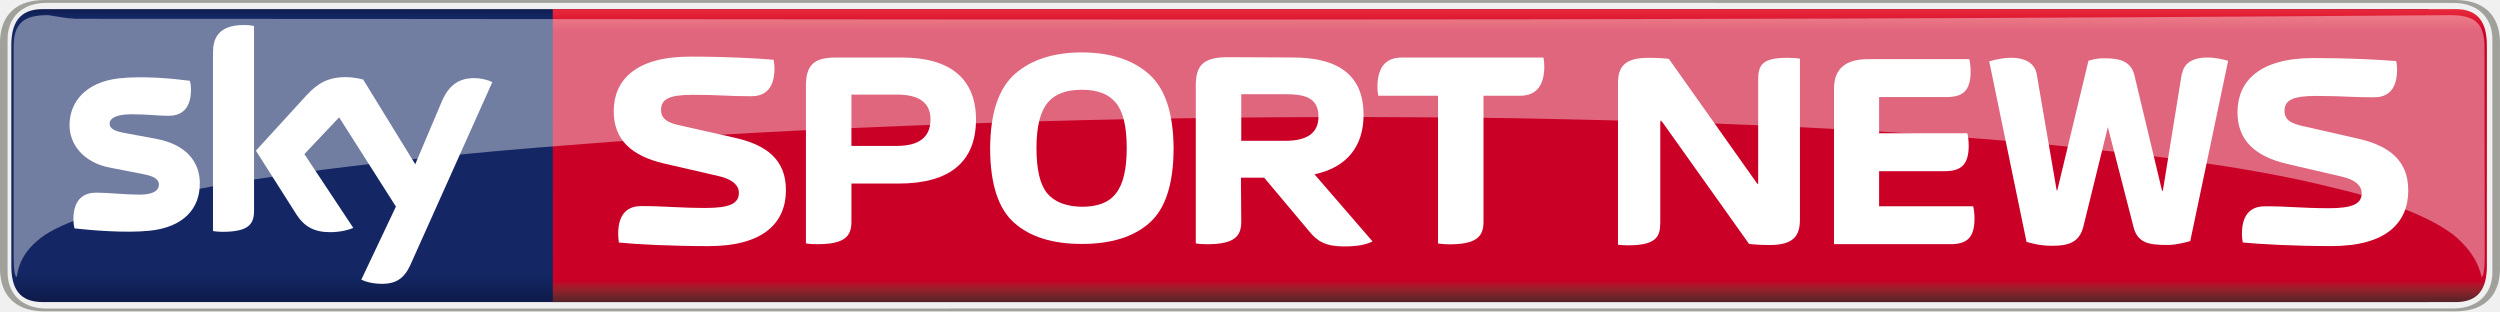
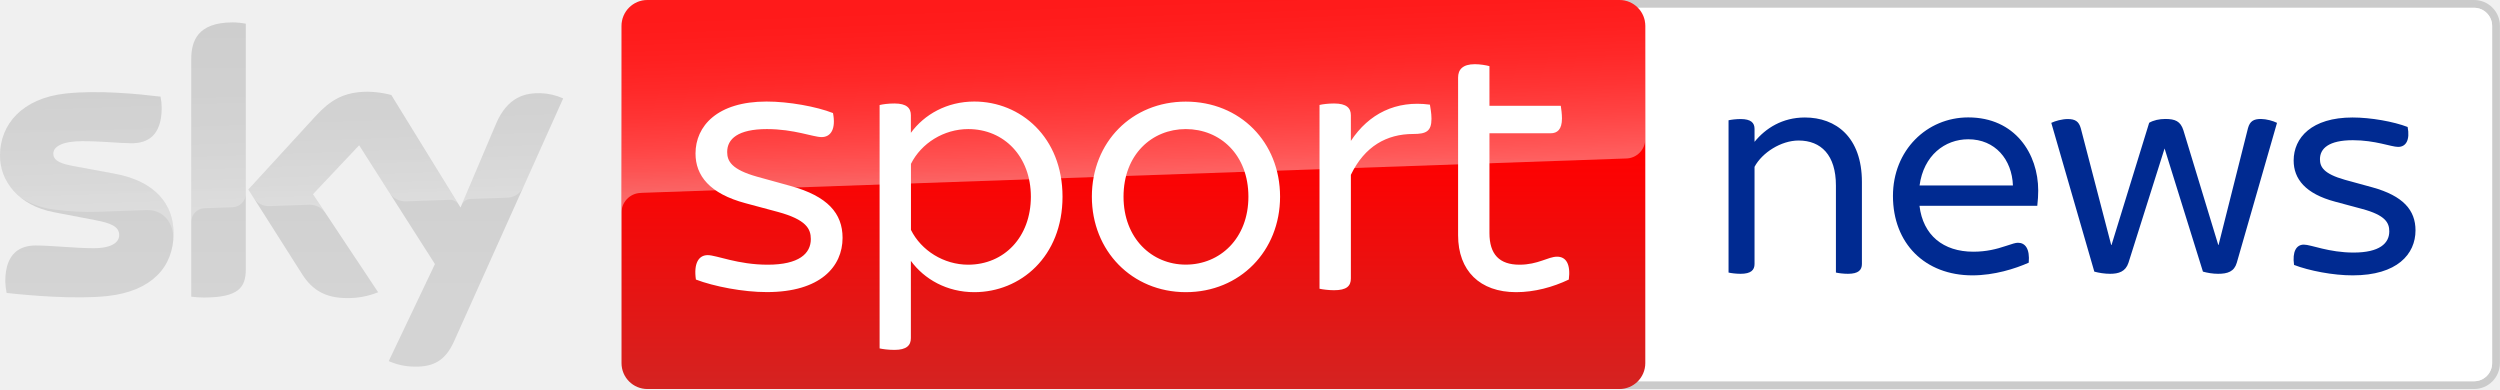
- <svg xmlns="http://www.w3.org/2000/svg" height="74.727" width="600" version="1.1" viewBox="0 0 158.75 19.771">
-   <defs>
-     <linearGradient id="b" gradientUnits="userSpaceOnUse" x2=".992" gradientTransform="matrix(0 18.914 18.914 0 109.29 173.88)" x1=".008" y1="0" y2="0">
-       <stop stop-color="#0f1c4d" offset="0" />
-       <stop stop-color="#101e51" offset=".004" />
-       <stop stop-color="#101f54" offset=".008" />
-       <stop stop-color="#112157" offset=".012" />
-       <stop stop-color="#12225a" offset=".016" />
-       <stop stop-color="#13245d" offset=".02" />
-       <stop stop-color="#132560" offset=".023" />
-       <stop stop-color="#142662" offset=".027" />
-       <stop stop-color="#142764" offset=".031" />
-       <stop stop-color="#142764" offset=".062" />
-       <stop stop-color="#142764" offset=".125" />
-       <stop stop-color="#142764" offset=".25" />
-       <stop stop-color="#142764" offset=".5" />
-       <stop stop-color="#142764" offset=".75" />
-       <stop stop-color="#142764" offset=".875" />
-       <stop stop-color="#142764" offset=".891" />
-       <stop stop-color="#142764" offset=".898" />
-       <stop stop-color="#142763" offset=".902" />
-       <stop stop-color="#142763" offset=".906" />
-       <stop stop-color="#132662" offset=".91" />
-       <stop stop-color="#132661" offset=".914" />
-       <stop stop-color="#132560" offset=".918" />
-       <stop stop-color="#13255f" offset=".922" />
-       <stop stop-color="#12245d" offset=".926" />
-       <stop stop-color="#12245c" offset=".93" />
-       <stop stop-color="#12235b" offset=".934" />
-       <stop stop-color="#12235a" offset=".938" />
-       <stop stop-color="#112259" offset=".941" />
-       <stop stop-color="#112258" offset=".945" />
-       <stop stop-color="#112157" offset=".949" />
-       <stop stop-color="#112056" offset=".953" />
-       <stop stop-color="#102055" offset=".957" />
-       <stop stop-color="#102054" offset=".961" />
-       <stop stop-color="#101f53" offset=".965" />
-       <stop stop-color="#101e52" offset=".969" />
-       <stop stop-color="#0f1d50" offset=".973" />
-       <stop stop-color="#0f1d4f" offset=".977" />
-       <stop stop-color="#0f1c4e" offset=".98" />
-       <stop stop-color="#0f1c4d" offset=".984" />
-       <stop stop-color="#0e1b4c" offset=".988" />
-       <stop stop-color="#0e1b4b" offset=".992" />
-       <stop stop-color="#0e1a4a" offset=".996" />
-       <stop stop-color="#0e1949" offset="1" />
-     </linearGradient>
-     <linearGradient id="a" gradientUnits="userSpaceOnUse" gradientTransform="matrix(0 -18.602 18.602 0 112.65 192.65)" x1="7.105e-15" x2="1" y1="0" y2="0">
-       <stop stop-color="#552227" offset="0" />
-       <stop stop-color="#5a2227" offset=".004" />
-       <stop stop-color="#602228" offset=".008" />
-       <stop stop-color="#662329" offset=".012" />
-       <stop stop-color="#6c232a" offset=".016" />
-       <stop stop-color="#71232a" offset=".02" />
-       <stop stop-color="#77232a" offset=".023" />
-       <stop stop-color="#7d232a" offset=".027" />
-       <stop stop-color="#84222b" offset=".031" />
-       <stop stop-color="#8a212b" offset=".035" />
-       <stop stop-color="#90202b" offset=".039" />
-       <stop stop-color="#961f2b" offset=".043" />
-       <stop stop-color="#9d1d2b" offset=".047" />
-       <stop stop-color="#a31a2a" offset=".051" />
-       <stop stop-color="#a9172a" offset=".055" />
-       <stop stop-color="#b01329" offset=".059" />
-       <stop stop-color="#b70f29" offset=".062" />
-       <stop stop-color="#bd0829" offset=".066" />
-       <stop stop-color="#c40228" offset=".07" />
-       <stop stop-color="#c70028" offset=".074" />
-       <stop stop-color="#ca0027" offset=".078" />
-       <stop stop-color="#ca0027" offset=".094" />
-       <stop stop-color="#ca0027" offset=".125" />
-       <stop stop-color="#ca0027" offset=".25" />
-       <stop stop-color="#ca0027" offset=".5" />
-       <stop stop-color="#ca0027" offset=".75" />
-       <stop stop-color="#ca0027" offset=".875" />
-       <stop stop-color="#ca0027" offset=".906" />
-       <stop stop-color="#ca0027" offset=".914" />
-       <stop stop-color="#cb0028" offset=".918" />
-       <stop stop-color="#cc0029" offset=".922" />
-       <stop stop-color="#ce002a" offset=".926" />
-       <stop stop-color="#cf012a" offset=".93" />
-       <stop stop-color="#d1052b" offset=".934" />
-       <stop stop-color="#d2092c" offset=".938" />
-       <stop stop-color="#d40b2d" offset=".941" />
-       <stop stop-color="#d50d2e" offset=".945" />
-       <stop stop-color="#d60f2f" offset=".949" />
-       <stop stop-color="#d71130" offset=".953" />
-       <stop stop-color="#d91431" offset=".957" />
-       <stop stop-color="#da1732" offset=".961" />
-       <stop stop-color="#dc1933" offset=".965" />
-       <stop stop-color="#dd1a34" offset=".969" />
-       <stop stop-color="#df1c35" offset=".973" />
-       <stop stop-color="#e01d35" offset=".977" />
-       <stop stop-color="#e12036" offset=".98" />
-       <stop stop-color="#e22237" offset=".984" />
-       <stop stop-color="#e42439" offset=".988" />
-       <stop stop-color="#e6253a" offset=".992" />
-       <stop stop-color="#e7273a" offset=".996" />
-       <stop stop-color="#e8283b" offset="1" />
-     </linearGradient>
-   </defs>
-   <g transform="translate(-44.217 -173.46)">
-     <g>
-       <path d="m46.924 174.04c-1.472 0-1.989 0.872-1.989 2.307v13.987c0 1.444 0.518 2.307 1.989 2.307h151.49v-18.61z" fill="url(#b)" />
-       <path d="m56.905 185.12c0 1.599-1.044 2.761-3.16 2.988-1.526 0.163-3.751-0.026-4.795-0.145-0.046-0.173-0.073-0.391-0.073-0.554 0-1.399 0.754-1.716 1.453-1.716 0.736 0 1.889 0.127 2.752 0.127 0.945 0 1.226-0.318 1.226-0.627 0-0.399-0.382-0.563-1.108-0.699l-2.007-0.391c-1.671-0.318-2.561-1.471-2.561-2.697 0-1.49 1.054-2.734 3.133-2.97 1.562-0.173 3.469 0.02 4.514 0.154 0.046 0.181 0.066 0.345 0.066 0.536 0 1.39-0.736 1.689-1.444 1.689-0.536 0-1.381-0.1-2.343-0.1-0.972 0-1.381 0.264-1.381 0.599 0 0.345 0.391 0.49 0.999 0.599l1.916 0.355c1.971 0.363 2.815 1.48 2.815 2.852m3.442 1.716c0 0.854-0.336 1.344-2.007 1.344-0.218 0-0.409-0.02-0.6-0.046v-11.325c0-0.863 0.291-1.762 1.98-1.762 0.209 0 0.427 0.02 0.627 0.066v11.725m6.812 4.378c0.218 0.118 0.672 0.254 1.235 0.264 0.963 0.026 1.499-0.345 1.889-1.217l5.195-11.589c-0.218-0.118-0.69-0.245-1.081-0.254-0.672-0.007-1.562 0.127-2.134 1.499l-1.68 3.969-3.306-5.377c-0.209-0.066-0.727-0.154-1.108-0.154-1.163 0-1.816 0.427-2.498 1.163l-3.206 3.506 2.579 4.06c0.481 0.745 1.108 1.117 2.125 1.117 0.672 0 1.226-0.154 1.48-0.272l-3.106-4.686 2.207-2.334 3.606 5.667-2.198 4.641" fill="#fff" />
-       <path d="m79.316 174.04c-0.003 6.102 0.003 12.858 0.003 18.599 39.927-0.007 81.453 0.007 120.83 0.004 1.46 0 1.984-0.861 1.984-2.3v-13.994c0-1.439-0.523-2.311-1.984-2.311-41.751 0.003-84.953 0.002-120.83 0.002z" fill="url(#a)" />
-     </g>
-     <g fill="#fff">
-       <path d="m94.123 185.52c0-1.935-1.253-2.87-3.26-3.315l-3.506-0.79c-0.636-0.146-1.163-0.345-1.163-0.981 0-0.69 0.545-0.954 2.016-0.954 1.735 0 2.143 0.091 3.715 0.091 0.727 0 1.471-0.336 1.471-1.771 0-0.173-0.02-0.372-0.053-0.545-1.063-0.091-2.952-0.2-5.295-0.2-3.515 0-4.859 1.526-4.859 3.469 0 1.825 1.144 2.834 3.179 3.315l3.506 0.808c0.817 0.19 1.262 0.554 1.262 1.063 0 0.69-0.627 0.954-2.098 0.954-1.726 0-2.525-0.118-4.105-0.118-0.718 0-1.462 0.336-1.462 1.771 0 0.173 0.02 0.363 0.046 0.545 1.072 0.109 3.351 0.227 5.685 0.227 3.524 0 4.923-1.499 4.923-3.569" />
-       <path d="m123.02 184.74h1.471l2.834 3.378c0.527 0.654 1.044 0.99 2.243 0.99 0.817 0 1.362-0.1 1.807-0.318l-3.687-4.26c2.071-0.445 3.115-1.789 3.115-3.778 0-2.434-1.49-3.642-4.496-3.642l-4.296-0.02c-1.399 0.053-1.862 0.536-1.862 1.807v10.018c0.218 0.04 0.463 0.053 0.708 0.053 1.771 0 2.18-0.517 2.18-1.435l-0.02-2.797m0.02-2.334v-2.961h2.779c1.181 0 2.125 0.181 2.125 1.417 0 1.044-0.708 1.544-2.125 1.544h-2.779" />
-       <path d="m95.395 188.92c0.218 0.033 0.463 0.046 0.708 0.046 1.771 0 2.18-0.509 2.18-1.426v-2.425h3.006c3.279 0 4.904-1.417 4.904-4.069 0-2.57-1.626-3.933-4.705-3.933h-4.232c-1.417 0-1.862 0.545-1.862 1.807v9.999m2.888-6.194v-3.26h2.879c1.435 0 2.143 0.527 2.143 1.58 0 1.108-0.708 1.68-2.143 1.68h-2.879" />
-       <path d="m112.91 188.95c1.862 0 3.297-0.445 4.305-1.344 1.008-0.89 1.526-2.479 1.526-4.75-0.02-2.225-0.536-3.787-1.58-4.705-1.044-0.908-2.461-1.362-4.25-1.362s-3.197 0.454-4.241 1.362c-1.044 0.917-1.562 2.479-1.58 4.705 0 2.271 0.518 3.86 1.526 4.75 1.008 0.899 2.443 1.344 4.296 1.344m2.852-6.094c0 1.362-0.227 2.316-0.69 2.888-0.436 0.581-1.172 0.845-2.162 0.845-1.008-0.02-1.726-0.3-2.189-0.845-0.463-0.554-0.69-1.508-0.69-2.888 0-1.362 0.245-2.316 0.708-2.87 0.454-0.563 1.181-0.826 2.171-0.826 0.99 0 1.698 0.264 2.162 0.826 0.463 0.554 0.69 1.508 0.69 2.87" />
-       <path d="m138.42 179.54h2.316c0.763 0 1.544-0.354 1.544-1.862 0-0.173-0.02-0.391-0.053-0.563h-9.009c-0.754 0-1.535 0.354-1.535 1.862 0 0.173 0.02 0.382 0.053 0.563h3.796v9.382c0.218 0.033 0.463 0.053 0.717 0.053 1.762 0 2.171-0.518 2.171-1.435v-8.002" />
-     </g>
-     <path d="m47.051 173.46c-2.171 0-2.834 1.353-2.834 2.706v14.359c0 1.353 0.663 2.706 2.834 2.706h153.07c2.18 0 2.845-1.352 2.845-2.703v-14.366c0-1.351-0.665-2.703-2.845-2.703h-153.07zm0.109 0.182c50.617-0.007 102.78 0.007 152.86 0.004 1.461 0 2.463 0.861 2.463 2.3v14.801c0 1.439-1.003 2.3-2.463 2.3-52.907 0.007-107.44 0.004-152.86 0.004-1.471 0-2.461-0.863-2.461-2.307v-14.794c0-1.444 0.99-2.307 2.461-2.307z" fill="#a1a19c" />
-     <g fill="#fff">
-       <path d="m149.7 181.1-0.056 0.017v6.462c0 0.896-0.226 1.459-2.053 1.459-0.262 0-0.439-0.018-0.632-0.036v-10.237c0-1.002 0.35-1.634 1.932-1.634 0.511 0 1.054 0.035 1.3 0.07l5.621 7.937 0.049-0.018v-6.567c0-0.912 0.196-1.422 1.83-1.422 0.367 0 0.612 0.017 0.822 0.051v10.204c0 1-0.35 1.633-1.928 1.633-0.511 0-1.058-0.036-1.303-0.071l-5.585-7.848 0.003-0.001z" stroke-width=".327" />
-       <path opacity=".4" d="m47.28 174.42c-1.586 0-2.196 0.518-2.196 2.043v13.204c0 0.826 0.056 1.373 0.2 1.373 0.056-0.254 0.101-1.527 1.81-2.68 0.643-0.409 1.52-0.799 2.629-1.172 1.861-0.578 3.688-1.042 5.258-1.373 0.378-0.076 0.762-0.153 1.086-0.218h0.008c1.075-0.209 2.225-0.41 3.444-0.61 0.346-0.049 0.717-0.113 1.019-0.16l0.008-0.003v0.003c1.02-0.154 2.073-0.307 3.182-0.453 0.369-0.055 0.761-0.103 1.081-0.147 1.15-0.148 2.313-0.282 3.29-0.398 1.342-0.154 2.72-0.301 4.151-0.446 1.18-0.114 2.371-0.224 3.369-0.317 0.352-0.037 0.756-0.065 1.069-0.092 1.155-0.107 2.326-0.194 3.311-0.272 4.1-0.342 8.061-0.571 11.967-0.8 2.039-0.113 4.101-0.21 5.836-0.289 3.046-0.127 6.128-0.256 8.727-0.337 1.228-0.044 2.474-0.078 3.527-0.109 2.03-0.055 4.083-0.11 6.135-0.146 1.176-0.02 2.352-0.035 3.527-0.055 0.432-0.009 0.865-0.017 1.298-0.017 1.275-0.022 2.587-0.028 3.681-0.038 1.825-0.013 3.697-0.016 5.266-0.017h1.156c1.242 0 2.475 0.011 3.706 0.017 0.654 0 1.299 0.011 1.942 0.011 1.185 0.02 2.349 0.024 3.523 0.044 2.074 0.042 4.185 0.08 5.969 0.129 1.216 0.025 2.452 0.061 3.494 0.089 2.013 0.066 4.061 0.147 5.79 0.218 1.226 0.043 2.477 0.112 3.527 0.163 5.09 0.243 9.754 0.59 14.463 1.001 3.832 0.393 7.787 0.809 11.148 1.325 0.588 0.083 1.184 0.183 1.689 0.262 0.964 0.163 1.88 0.328 2.766 0.501 1.475 0.284 2.974 0.661 4.251 0.971 1.028 0.259 2.058 0.615 2.958 0.909 1.564 0.563 2.783 1.172 3.648 1.825 1.527 1.241 1.74 2.419 1.797 2.677 0.151-0.011 0.208-0.55 0.208-1.369l-0.016-13.204c0-1.526-0.597-2.043-2.184-2.043-55.174 0.435-98.084 0.235-150.75 0.235-0.626-0.023-1.259-0.159-1.776-0.235z" stroke-width="2.57" />
-       <g stroke-width=".327">
-         <path d="m197.14 185.54c0-1.915-1.244-2.845-3.228-3.285l-3.467-0.79c-0.635-0.141-1.162-0.334-1.162-0.966 0-0.684 0.543-0.948 2.004-0.948 1.719 0 2.125 0.087 3.686 0.087 0.72 0 1.457-0.333 1.457-1.755 0-0.176-0.016-0.371-0.052-0.543-1.054-0.09-2.93-0.194-5.248-0.194-3.497 0-4.832 1.511-4.832 3.442 0 1.808 1.143 2.81 3.163 3.284l3.477 0.807c0.809 0.194 1.247 0.544 1.247 1.054 0 0.685-0.615 0.948-2.072 0.948-1.722 0-2.511-0.122-4.076-0.122-0.717 0-1.457 0.334-1.457 1.755 0 0.175 0.016 0.368 0.052 0.544 1.054 0.106 3.32 0.228 5.638 0.228 3.493-0.002 4.872-1.493 4.872-3.547v0.002z" />
-         <path d="m182.79 178.11c0.141-0.897 1.247-1.265 2.914-0.791l-2.406 11.45c-0.21 0.053-0.841 0.246-1.44 0.246-1.192 0-1.896-0.123-2.158-1.125l-1.634-6.357-1.562 6.341c-0.265 1.034-1.038 1.193-1.968 1.193-0.861 0-1.421-0.194-1.634-0.246l-2.37-11.467c1.771-0.509 2.861-0.122 3.018 0.826l1.267 7.374h0.036l1.981-8.236c0.213-0.052 0.406-0.157 1.038-0.157 0.985 0 1.666 0.211 1.879 1.071l1.755 7.34h0.052l1.208-7.465 0.023 0.002z" />
-         <path d="m163.54 186.56v-2.231h4.161c0.985 0 1.529-0.352 1.529-1.616 0-0.299-0.036-0.597-0.088-0.791h-5.602v-2.3h4.285c0.982 0 1.526-0.351 1.526-1.616 0-0.298-0.033-0.596-0.088-0.791h-6.407c-1.827 0-2.18 0.968-2.18 1.915v9.834h7.396c0.982 0 1.526-0.352 1.526-1.616 0-0.298-0.033-0.597-0.085-0.79h-5.949z" />
-       </g>
-     </g>
-   </g>
+ <svg xmlns="http://www.w3.org/2000/svg" viewBox="0 0 3213.1 500">
+   <path fill="#cbcbcb" d="M3179.7 0H2077.6c-18.3 0-33.2 14.9-33.2 33.3v433.4c0 18.4 14.9 33.3 33.2 33.3h1102.1c18.4 0 33.3-14.9 33.3-33.3V33.3c.1-18.4-14.8-33.3-33.3-33.3m0 10c12.9 0 23.3 10.5 23.3 23.3v433.4a23.26 23.26 0 0 1-23.3 23.3H2077.6c-12.8 0-23.3-10.4-23.3-23.3V33.3c0-12.8 10.5-23.3 23.3-23.3h1102.1" />
+   <path fill="#fff" d="M3179.7 10c12.9 0 23.3 10.5 23.3 23.3v433.4a23.26 23.26 0 0 1-23.3 23.3H2077.6c-12.8 0-23.3-10.4-23.3-23.3V33.3c0-12.8 10.5-23.3 23.3-23.3h1102.1" />
+   <path d="M2393 233.9v105.4c0 7.7-4.5 12.6-17.9 12.6-5.7 0-12.2-.8-15.5-1.6V238.4c0-39.1-19.1-57.8-48-57.8-22.4 0-46.8 15.5-56.6 33.8v124.9c0 7.7-4.5 12.6-17.9 12.6-5.7 0-12.2-.8-15.5-1.6V154.6c3.3-.8 9.8-1.6 15.5-1.6 13.4 0 17.9 4.9 17.9 12.6v16.7c14.2-17.5 35.8-31.3 64.7-31.3 39.9 0 73.3 25.2 73.3 82.9m225.4 30.6H2467c4.5 37.8 30.5 59 69.2 59 16.7 0 29.7-3.3 41.9-7.4 8.6-2.8 12.2-4.1 15.5-4.1 9.3 0 15.4 7.7 13.8 25.6-17.5 7.8-44.3 16.3-72.4 16.3-61 0-102.1-41.1-102.1-102.1 0-58.6 43.5-100.9 96.8-100.9 60.2 0 89.9 46.8 89.9 94 0 5.7-.4 12.7-1.2 19.6m-151.3-26.1h120c-1.2-33.4-22.8-59.4-57.4-59.4-30.1 0-57.4 20.7-62.6 59.4m459.4-80.5l-51.7 179.8c-3.3 11.4-11.8 14.2-24 14.2-6.9 0-13.8-1.2-19.5-2.8L2782 190.8l-46.4 146.9c-3.7 11.4-12.6 14.2-23.6 14.2-6.9 0-14.6-1.2-20.3-2.8l-55.3-191.2c4.9-2.4 13.8-4.9 21.2-4.9 9.3 0 14.2 2.9 16.7 11.8l39.1 150.1h.4l48.4-157.1c5.7-3.3 13-4.9 20.8-4.9 12.6 0 19.5 2.9 23.2 14.6l44.8 147.3h.4l37.8-150.1c2.5-9 7.3-11.8 16.7-11.8 7.2.1 15.7 2.5 20.6 5m21.9 182.6c-2.4-17.1 2.9-26.1 12.6-26.1 9.3 0 32.1 10.2 63.9 10.2 33.3 0 45.9-11.8 45.9-27.2 0-11-4.8-20.8-35-28.9l-34.6-9.3c-38.3-10.2-53.3-29.3-53.3-52.9 0-29.3 23.2-55.3 75.7-55.3 23.6 0 52.9 5.3 70.8 12.2 3.2 16.7-2.1 25.6-12.2 25.6-9 0-29.3-8.6-58.2-8.6-30.9 0-42.3 10.6-42.3 24.4 0 9.8 4.5 18.7 32.1 26.5l35.4 9.7c39.5 11 55.3 29.3 55.3 55.3 0 30.5-23.6 57.8-80.6 57.8-25.1.1-56.4-6-75.5-13.4" fill="#002a91" />
+   <linearGradient id="A" gradientUnits="userSpaceOnUse" x1="1456.658" y1="0" x2="1456.658" y2="500">
+     <stop offset=".4" stop-color="red" />
+     <stop offset="1" stop-color="#d42321" />
+   </linearGradient>
+   <path fill="url(#A)" d="M832.1 0h1249.2c18.4 0 33.3 14.9 33.3 33.3v433.4c0 18.4-14.9 33.3-33.3 33.3H832.1c-18.4 0-33.3-14.9-33.3-33.3V33.3c0-18.4 14.9-33.3 33.3-33.3z" />
+   <linearGradient id="B" gradientUnits="userSpaceOnUse" x1="1459.466" y1="233.728" x2="1450.769" y2="-15.325">
+     <stop offset="0" stop-color="#fff" />
+     <stop offset=".12" stop-color="#fff" stop-opacity=".835" />
+     <stop offset=".269" stop-color="#fff" stop-opacity=".658" />
+     <stop offset=".42" stop-color="#fff" stop-opacity=".511" />
+     <stop offset=".568" stop-color="#fff" stop-opacity=".397" />
+     <stop offset=".716" stop-color="#fff" stop-opacity=".315" />
+     <stop offset=".86" stop-color="#fff" stop-opacity=".266" />
+     <stop offset="1" stop-color="#fff" stop-opacity=".25" />
+   </linearGradient>
+   <path opacity=".4" fill="url(#B)" d="M822.8 248l3.2-.2 1263.7-44.1c13.9-.1 25-11.5 24.9-25.3V33.3c0-18.4-14.9-33.3-33.3-33.3H832.1c-18.4 0-33.3 14.9-33.3 33.3V274c-.4-13.7 10.3-25.3 24-26z" />
+   <linearGradient id="C" gradientUnits="userSpaceOnUse" x1="361.923" y1="28.806" x2="361.923" y2="471.22">
+     <stop offset="0" stop-color="#cbcbcb" />
+     <stop offset=".8" stop-color="#d4d4d4" />
+   </linearGradient>
+   <path fill="url(#C)" d="M499.6 464.1c10.5 4.6 21.8 7.1 33.2 7.1 26.1.6 40.4-9.4 50.9-32.8l140.1-311.9c-9.1-4.1-19-6.4-29-6.7-18.1-.4-42.3 3.3-57.6 40.1l-45.3 106.8-89-144.6c-9.8-2.6-19.9-4-30-4.2-31.5 0-49 11.5-67.2 31.3l-86.5 94.4L388.7 353c12.9 19.9 29.8 30.1 57.3 30.1 13.7.2 27.3-2.3 40-7.5l-83.8-126 59.4-62.9L559 339.4l-59.4 124.7zM315.9 346.2c0 23-9 36.2-54 36.2-5.4 0-10.8-.4-16.1-1.1V76.2c0-23.2 7.9-47.4 53.2-47.4 5.7 0 11.4.6 16.9 1.7v315.7zm-92.8-46.1c0 43-28.1 74.2-85.1 80.4-41.3 4.4-101.1-.8-129.5-4-1-4.9-1.6-9.9-1.7-15 0-37.4 20.2-46 39.2-46 19.8 0 50.9 3.5 74 3.5 25.5 0 33.2-8.6 33.2-16.9 0-10.7-10.2-15.2-30-19L69 272.7C24 264.1 0 233 0 200c0-40.1 28.4-73.6 84.3-79.8 42.3-4.6 93.8.6 122 4 1 4.7 1.5 9.5 1.5 14.4 0 37.4-19.8 45.5-38.8 45.5-14.6 0-37.3-2.7-63.2-2.7-26.3 0-37.3 7.3-37.3 16.1 0 9.4 10.4 13.2 26.9 16.1l51.7 9.6c53.1 9.7 76 39.9 76 76.9z" />
+   <linearGradient id="D" gradientUnits="userSpaceOnUse" x1="365.45" y1="263.248" x2="359.6" y2="95.751">
+     <stop offset="0" stop-color="#fff" />
+     <stop offset=".12" stop-color="#fff" stop-opacity=".835" />
+     <stop offset=".269" stop-color="#fff" stop-opacity=".658" />
+     <stop offset=".42" stop-color="#fff" stop-opacity=".511" />
+     <stop offset=".568" stop-color="#fff" stop-opacity=".397" />
+     <stop offset=".716" stop-color="#fff" stop-opacity=".315" />
+     <stop offset=".86" stop-color="#fff" stop-opacity=".266" />
+     <stop offset="1" stop-color="#fff" stop-opacity=".25" />
+   </linearGradient>
+   <path opacity=".25" fill="url(#D)" d="M723.9 126.5l-51.3 114.2c-4 8.2-12.3 13.4-21.4 13.4l-46.8 1.6c-5.1.3-9.6 3.7-11.4 8.5v-.1l44.2-104.2c15.4-36.8 39.6-40.5 57.6-40.1 10.1.3 19.9 2.6 29.1 6.7zM589.5 263l-86.6-140.8c-9.8-2.6-19.9-4-30-4.2-31.5 0-49 11.5-67.2 31.3l-86.5 94.4 6.9 10.9c4.5 6.8 12.3 10.7 20.5 10.3l49.3-1.7a24.67 24.67 0 0 1 21.8 9.8h0l-15.5-23.3 59.4-62.9 39.9 62.5c4.9 6.2 12.5 9.7 20.4 9.5l56.7-2c4.4 0 8.6 2.4 10.9 6.2h0zM299 28.9c-45.3 0-53.2 24.2-53.2 47.4v209c0-9.6 7.7-17.4 17.3-17.7l35.1-1.2c9.8 0 17.8-8 17.8-17.8h0v-218c-5.7-1.2-11.3-1.8-17-1.7zM147.2 223.1l-51.7-9.6c-16.5-2.9-26.9-6.7-26.9-16.1 0-8.8 11-16.1 37.3-16.1 25.9 0 48.6 2.7 63.2 2.7 19 0 38.8-8.1 38.8-45.5 0-4.8-.5-9.7-1.5-14.4-28.2-3.5-79.7-8.6-122-4-56 6.2-84.4 39.8-84.4 79.8.1 21.4 10.2 41.6 27.3 54.5 12.6 7.8 26.8 12.9 41.5 14.8 19.2 2.6 38.5 3.6 57.8 3l61.7-2.2c23.1-.8 35.7 18.9 34.4 38.7 0-.3 0-.5.1-.8v-.2c.2-2.6.3-5.2.3-7.8 0-36.8-22.9-67-75.9-76.8z" />
+   <path d="M894.4 359.3c-3-20.6 3.4-31.4 15.2-31.4 11.2 0 38.7 12.3 77 12.3 40.3 0 55.5-14.3 55.5-32.9 0-13.2-5.9-25-42.2-34.9l-41.7-11.2c-46.1-12.3-64.3-35.4-64.3-63.9 0-35.3 28-66.8 91.3-66.8 28.5 0 63.9 6.4 85.4 14.8 3.9 20.1-2.5 30.9-14.7 30.9-10.8 0-35.3-10.3-70.2-10.3-37.3 0-51.1 12.7-51.1 29.4 0 11.7 5.4 22.6 38.8 31.9l42.7 11.8c47.7 13.2 66.8 35.3 66.8 66.7 0 36.9-28.5 69.7-97.2 69.7-30.4.1-68.3-7.3-91.3-16.1m471.2-106.5c0 77-54 122.7-113.4 122.7-35.3 0-64.3-16.7-81.5-40.2v99.2c0 9.3-5.4 15.2-21.1 15.2-7.9 0-15.2-1-19.1-1.9V135c3.9-1 11.2-2 19.1-2 15.7 0 21.1 5.9 21.1 15.2v22.5c17.2-23.5 46.2-40.2 81.5-40.2 59.4 0 113.4 45.7 113.4 122.3m-40.7 0c0-51.5-34.3-86.9-80.5-86.9-31.4 0-60.4 18.2-73.6 44.7v84.9c13.2 26.5 42.2 44.7 73.6 44.7 46.1-.1 80.5-35.4 80.5-87.4m78.4 0c0-70.2 51.5-122.2 120.7-122.2 69.7 0 121.2 52 121.2 122.2 0 69.7-51.5 122.7-121.2 122.7-69.2-.1-120.7-53.1-120.7-122.7m201.2 0c0-54-36.4-86.9-80.5-86.9-43.6 0-80 32.9-80 86.9 0 53.5 36.4 87.3 80 87.3 44.1 0 80.5-33.8 80.5-87.3m235.3-100.2c0 16.2-6.8 19.6-23.6 19.6-33.8 0-62.3 15.7-80 52.5v133.1c0 9.8-5.4 15.2-21.6 15.2-6.9 0-14.8-1-18.7-1.9V134.9c3.9-1 11.7-1.9 18.7-1.9 16.1 0 21.6 5.9 21.6 15.2v32.9c23-34.9 57.9-52.5 101.6-46.6.5 3.4 2 10.8 2 18.1m176.5 206.7c-20.6 9.8-44.2 16.2-67.7 16.2-46.6 0-74.6-27.5-74.6-73.1V99.7c0-10.3 5.9-17.2 21.6-17.2 6.8 0 14.7 1.4 18.7 2.5v51h91.7c.5 3.4 1.5 10.3 1.5 16.2 0 14.2-5.9 19.1-14.7 19.1h-78.5v128.2c0 27.4 12.7 40.7 38.7 40.7 23.6 0 36.8-10.3 48.1-10.3 11.8-.1 17.7 9.7 15.2 29.4" fill="#fff" />
</svg>
